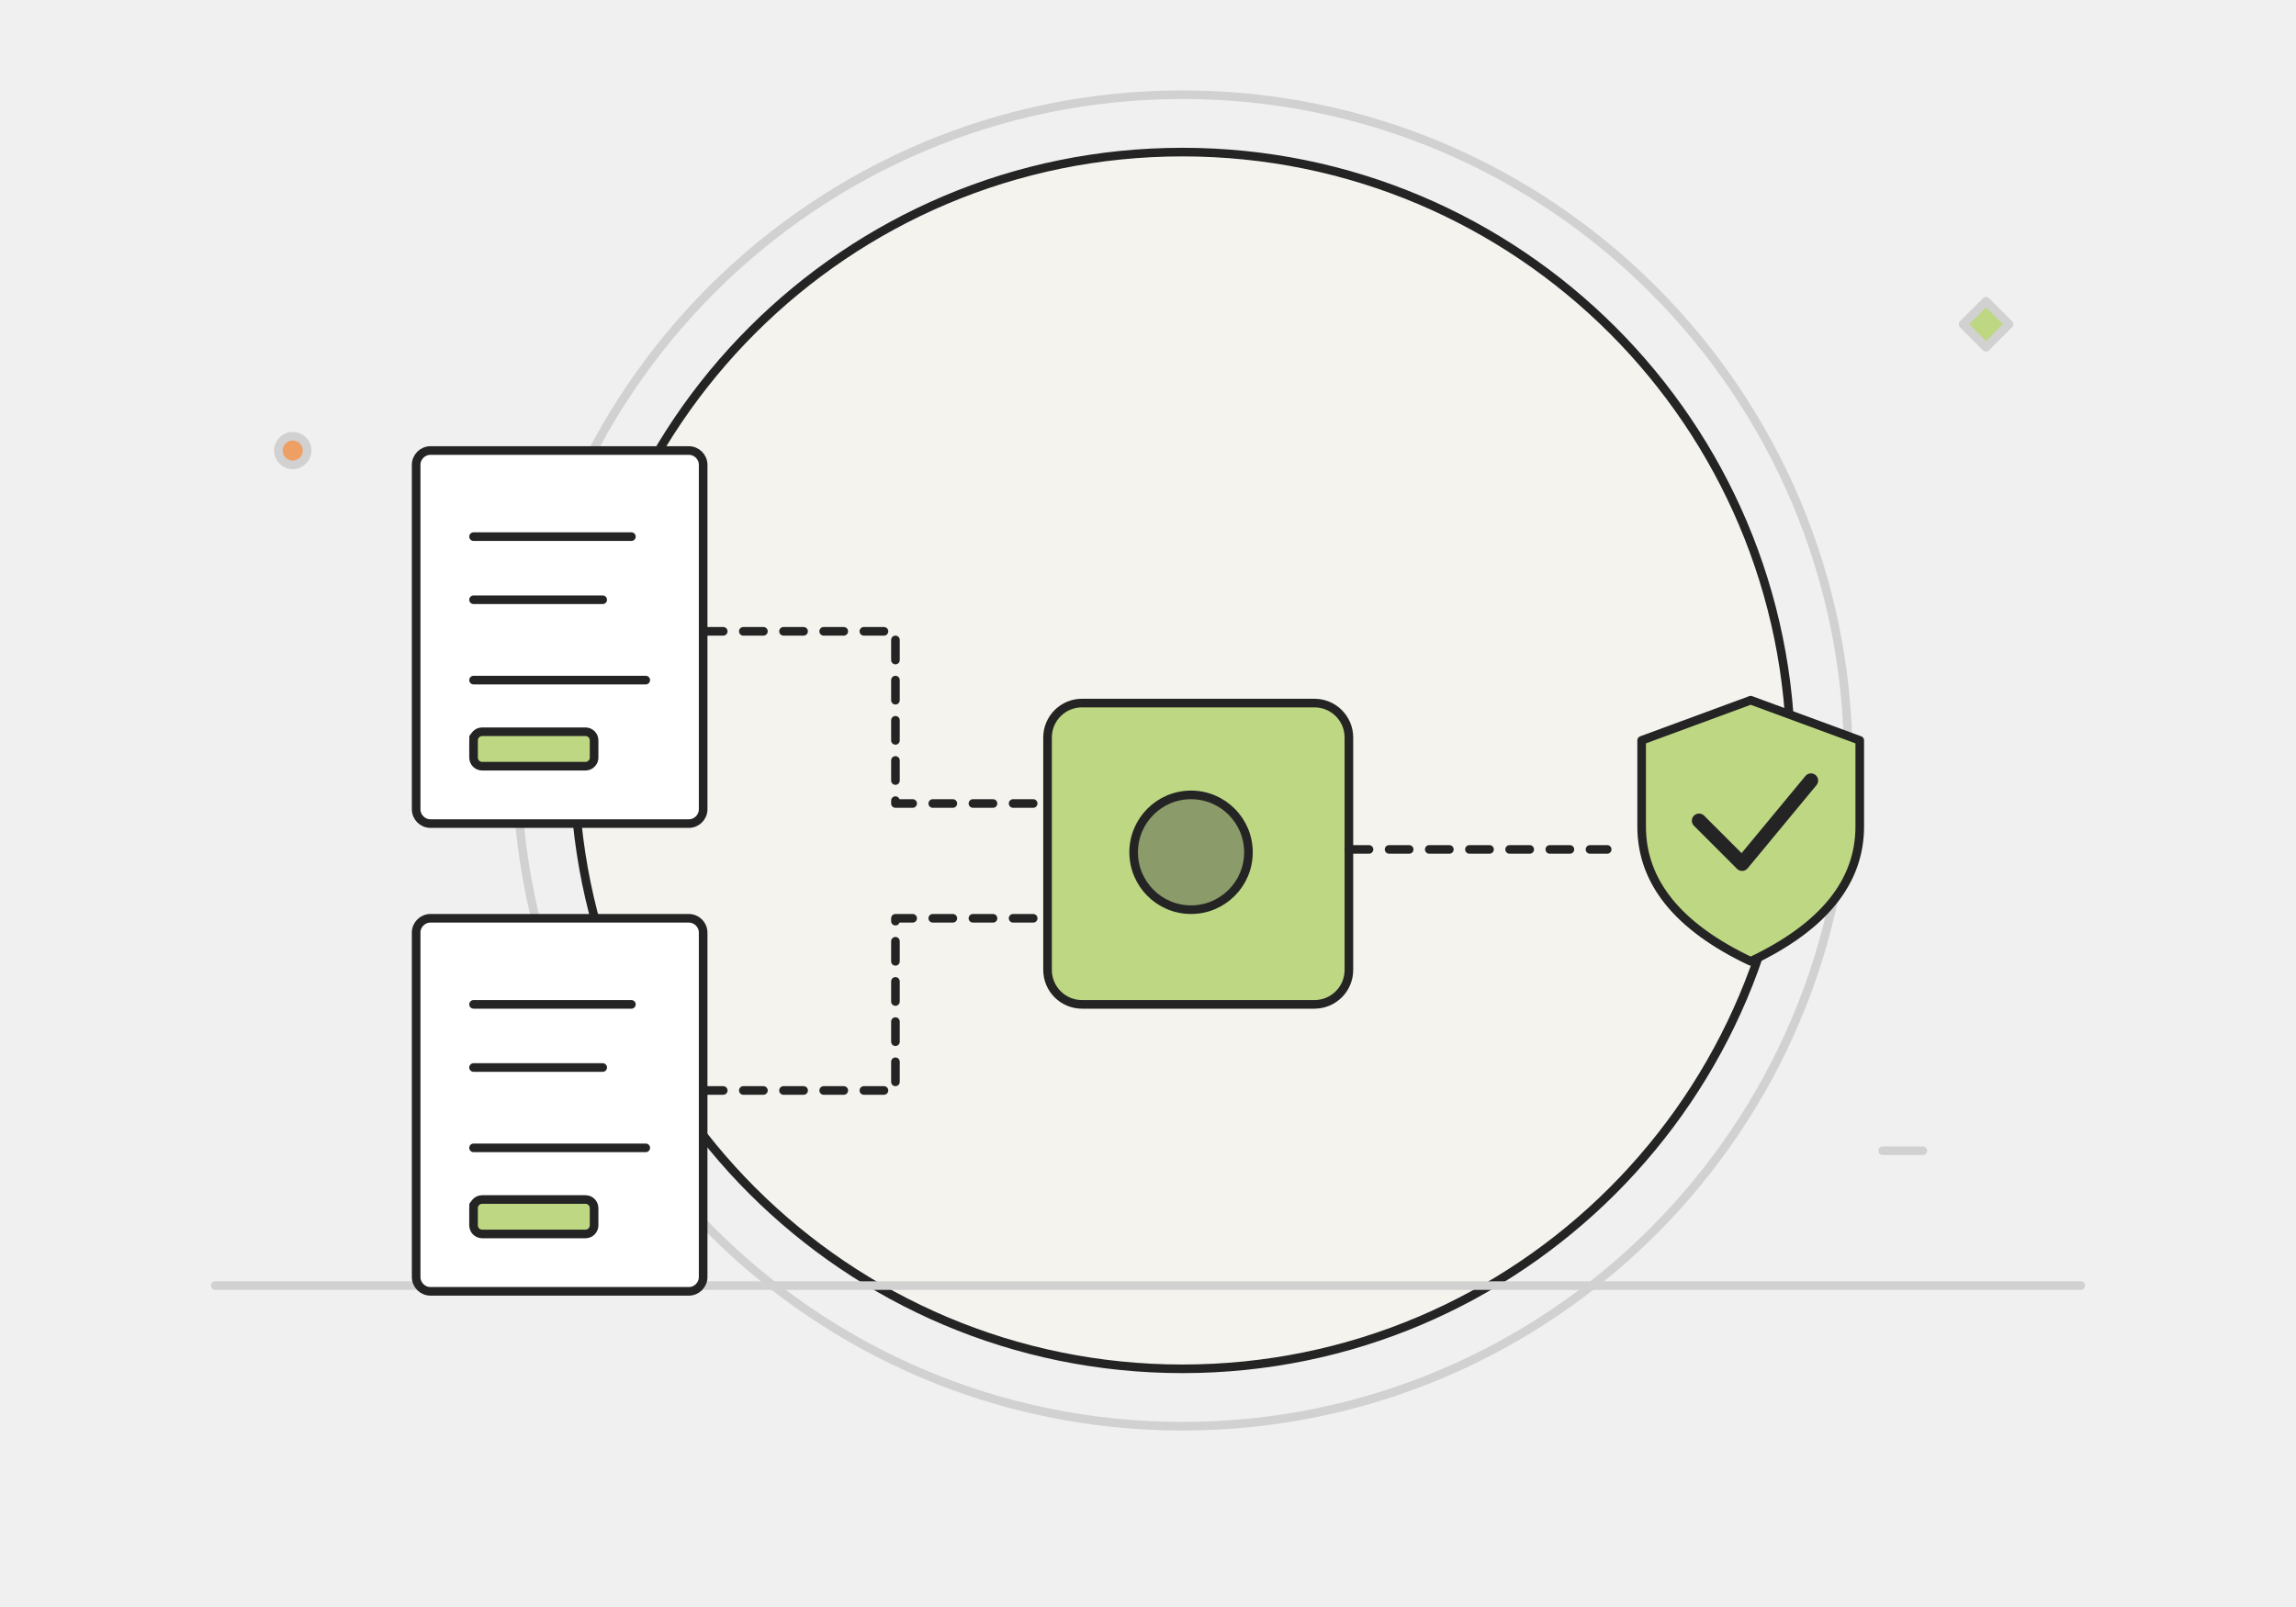
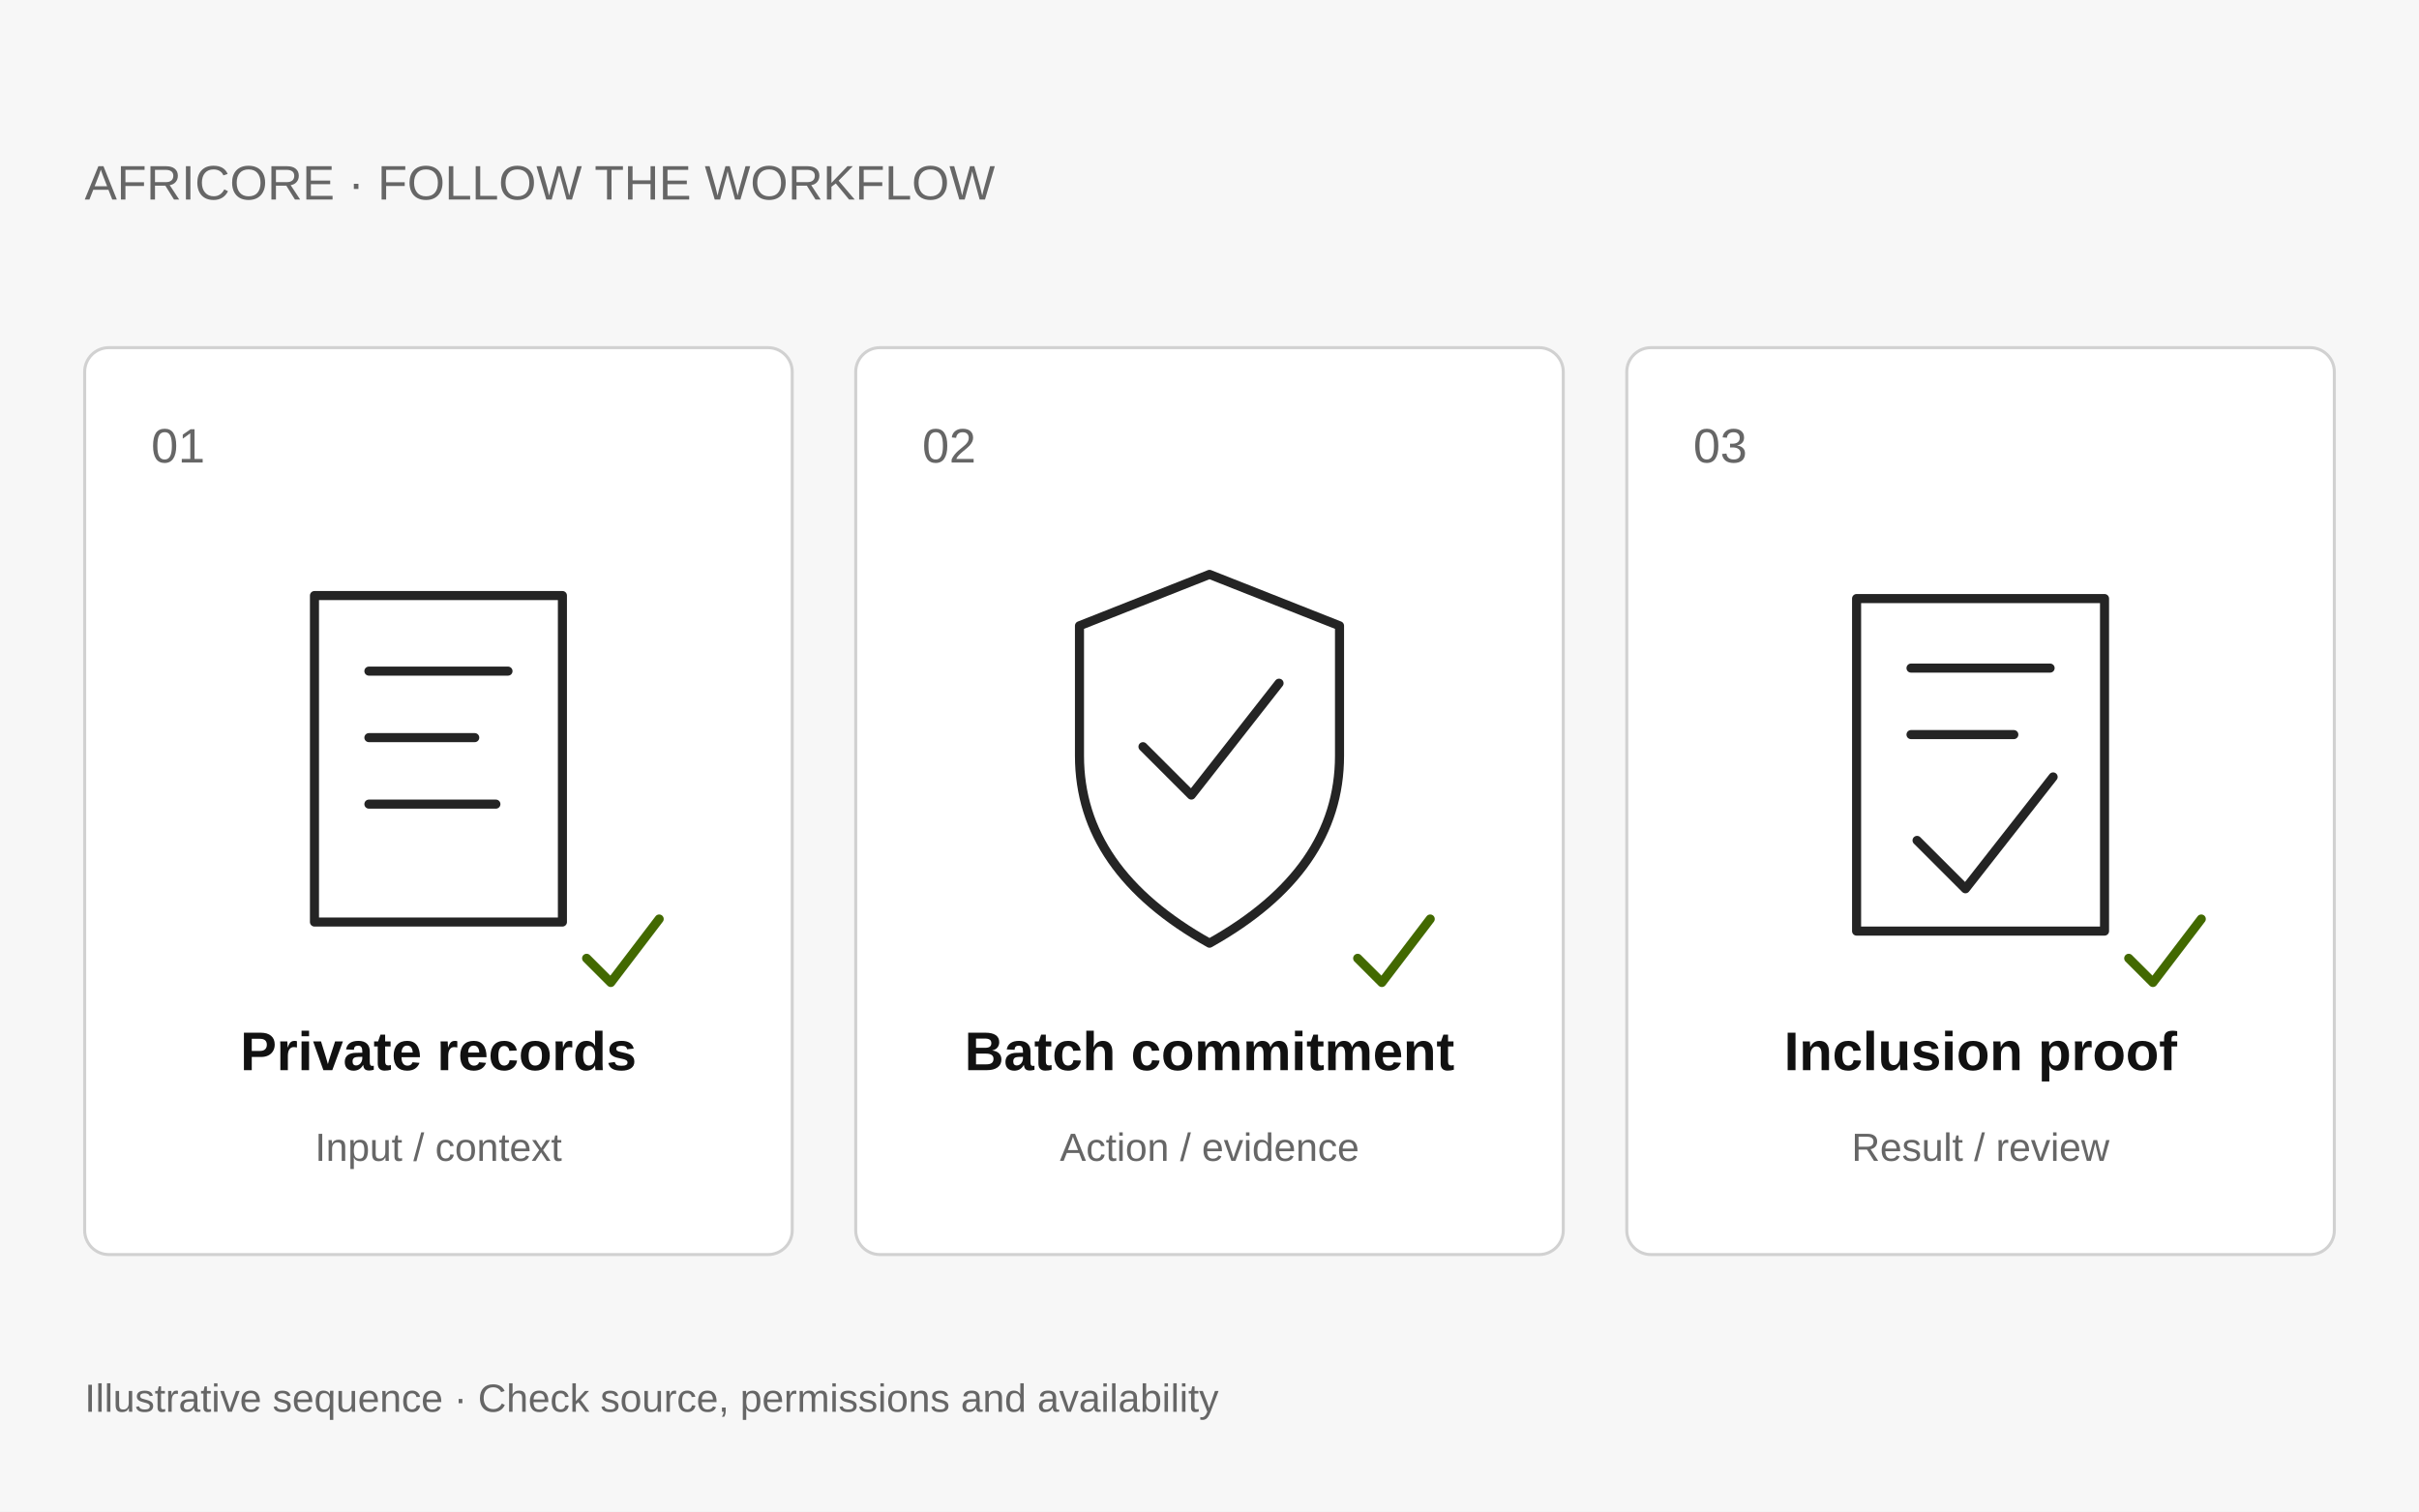
- <svg xmlns="http://www.w3.org/2000/svg" viewBox="0 0 800 560" fill="none">
-   <g stroke="#242424" stroke-width="3" stroke-linecap="round" stroke-linejoin="round">
-     <circle cx="412" cy="265" r="212" fill="#f5f3ee" />
-     <g stroke="#d1d1d1">
-       <circle cx="412" cy="265" r="232" fill="none" />
-       <path d="M75 448L725 448" fill="none" />
-       <path d="M692 105L700 113L692 121L684 113Z" fill="#bed783" />
-       <circle cx="102" cy="157" r="5" fill="#eea064" />
-       <path d="M656 401L670 401" fill="none" />
+ <svg xmlns="http://www.w3.org/2000/svg" viewBox="0 0 800 500" font-family="Arial,sans-serif">
+   <rect width="800" height="500" fill="#f7f7f7" />
+   <text x="28" y="66" font-size="16" fill="#666">AFRICORE · FOLLOW THE WORKFLOW</text>
+   <g transform="translate(28 115)">
+     <rect width="234" height="300" rx="8" fill="white" stroke="#d1d1d1" />
+     <text x="22" y="38" fill="#666" font-size="16">01</text>
+     <g fill="none" stroke="#242424" stroke-width="3" stroke-linecap="round" stroke-linejoin="round">
+       <path d="M76 82h82v108H76zM94 107h46M94 129h35M94 151h42" />
+       <path d="m166 202 8 8 16-21" stroke="#426900" />
    </g>
-     <g transform="translate(145 157)">
-       <rect x="0" y="0" width="100" height="130" rx="5" fill="#fff" />
-       <path d="M20 30L75 30" fill="none" />
-       <path d="M20 52L65 52" fill="none" />
-       <path d="M20 80L80 80" fill="none" />
-       <path d="M20 100L55 100" fill="none" />
-       <rect x="20" y="98" width="42" height="12" rx="3" fill="#bed783" />
+     <text x="117" y="239" text-anchor="middle" fill="#111" font-size="18" font-weight="700">Private records</text>
+     <text x="117" y="269" text-anchor="middle" fill="#666" font-size="13">Input / context</text>
+   </g>
+   <g transform="translate(283 115)">
+     <rect width="234" height="300" rx="8" fill="white" stroke="#d1d1d1" />
+     <text x="22" y="38" fill="#666" font-size="16">02</text>
+     <g fill="none" stroke="#242424" stroke-width="3" stroke-linecap="round" stroke-linejoin="round">
+       <path d="m117 75 43 17v43q0 38-43 62-43-24-43-62V92zM95 132l16 16 29-37" />
+       <path d="m166 202 8 8 16-21" stroke="#426900" />
    </g>
-     <g transform="translate(145 320)">
-       <rect x="0" y="0" width="100" height="130" rx="5" fill="#fff" />
-       <path d="M20 30L75 30" fill="none" />
-       <path d="M20 52L65 52" fill="none" />
-       <path d="M20 80L80 80" fill="none" />
-       <path d="M20 100L55 100" fill="none" />
-       <rect x="20" y="98" width="42" height="12" rx="3" fill="#bed783" />
+     <text x="117" y="239" text-anchor="middle" fill="#111" font-size="18" font-weight="700">Batch commitment</text>
+     <text x="117" y="269" text-anchor="middle" fill="#666" font-size="13">Action / evidence</text>
+   </g>
+   <g transform="translate(538 115)">
+     <rect width="234" height="300" rx="8" fill="white" stroke="#d1d1d1" />
+     <text x="22" y="38" fill="#666" font-size="16">03</text>
+     <g fill="none" stroke="#242424" stroke-width="3" stroke-linecap="round" stroke-linejoin="round">
+       <path d="M76 83h82v110H76zM94 106h46M94 128h34M96 163l16 16 29-37" />
+       <path d="m166 202 8 8 16-21" stroke="#426900" />
    </g>
-     <rect x="365" y="245" width="105" height="105" rx="12" fill="#bed783" />
-     <g transform="translate(610 286)">
-       <path d="M0-42L38-28V2Q38 31 0 49Q-38 31-38 2V-28Z" fill="#bed783" />
-       <path d="M-18 0L-3 15L21-14" fill="none" stroke-width="5" />
-     </g>
-     <path d="M245 220H312V280H365M245 380H312V320H365M470 296H560" fill="none" stroke-dasharray="7 7" />
-     <circle cx="415" cy="297" r="20" fill="#8b9b6a" />
+     <text x="117" y="239" text-anchor="middle" fill="#111" font-size="18" font-weight="700">Inclusion proof</text>
+     <text x="117" y="269" text-anchor="middle" fill="#666" font-size="13">Result / review</text>
  </g>
+   <text x="28" y="467" font-size="13" fill="#666">Illustrative sequence · Check source, permissions and availability</text>
</svg>
